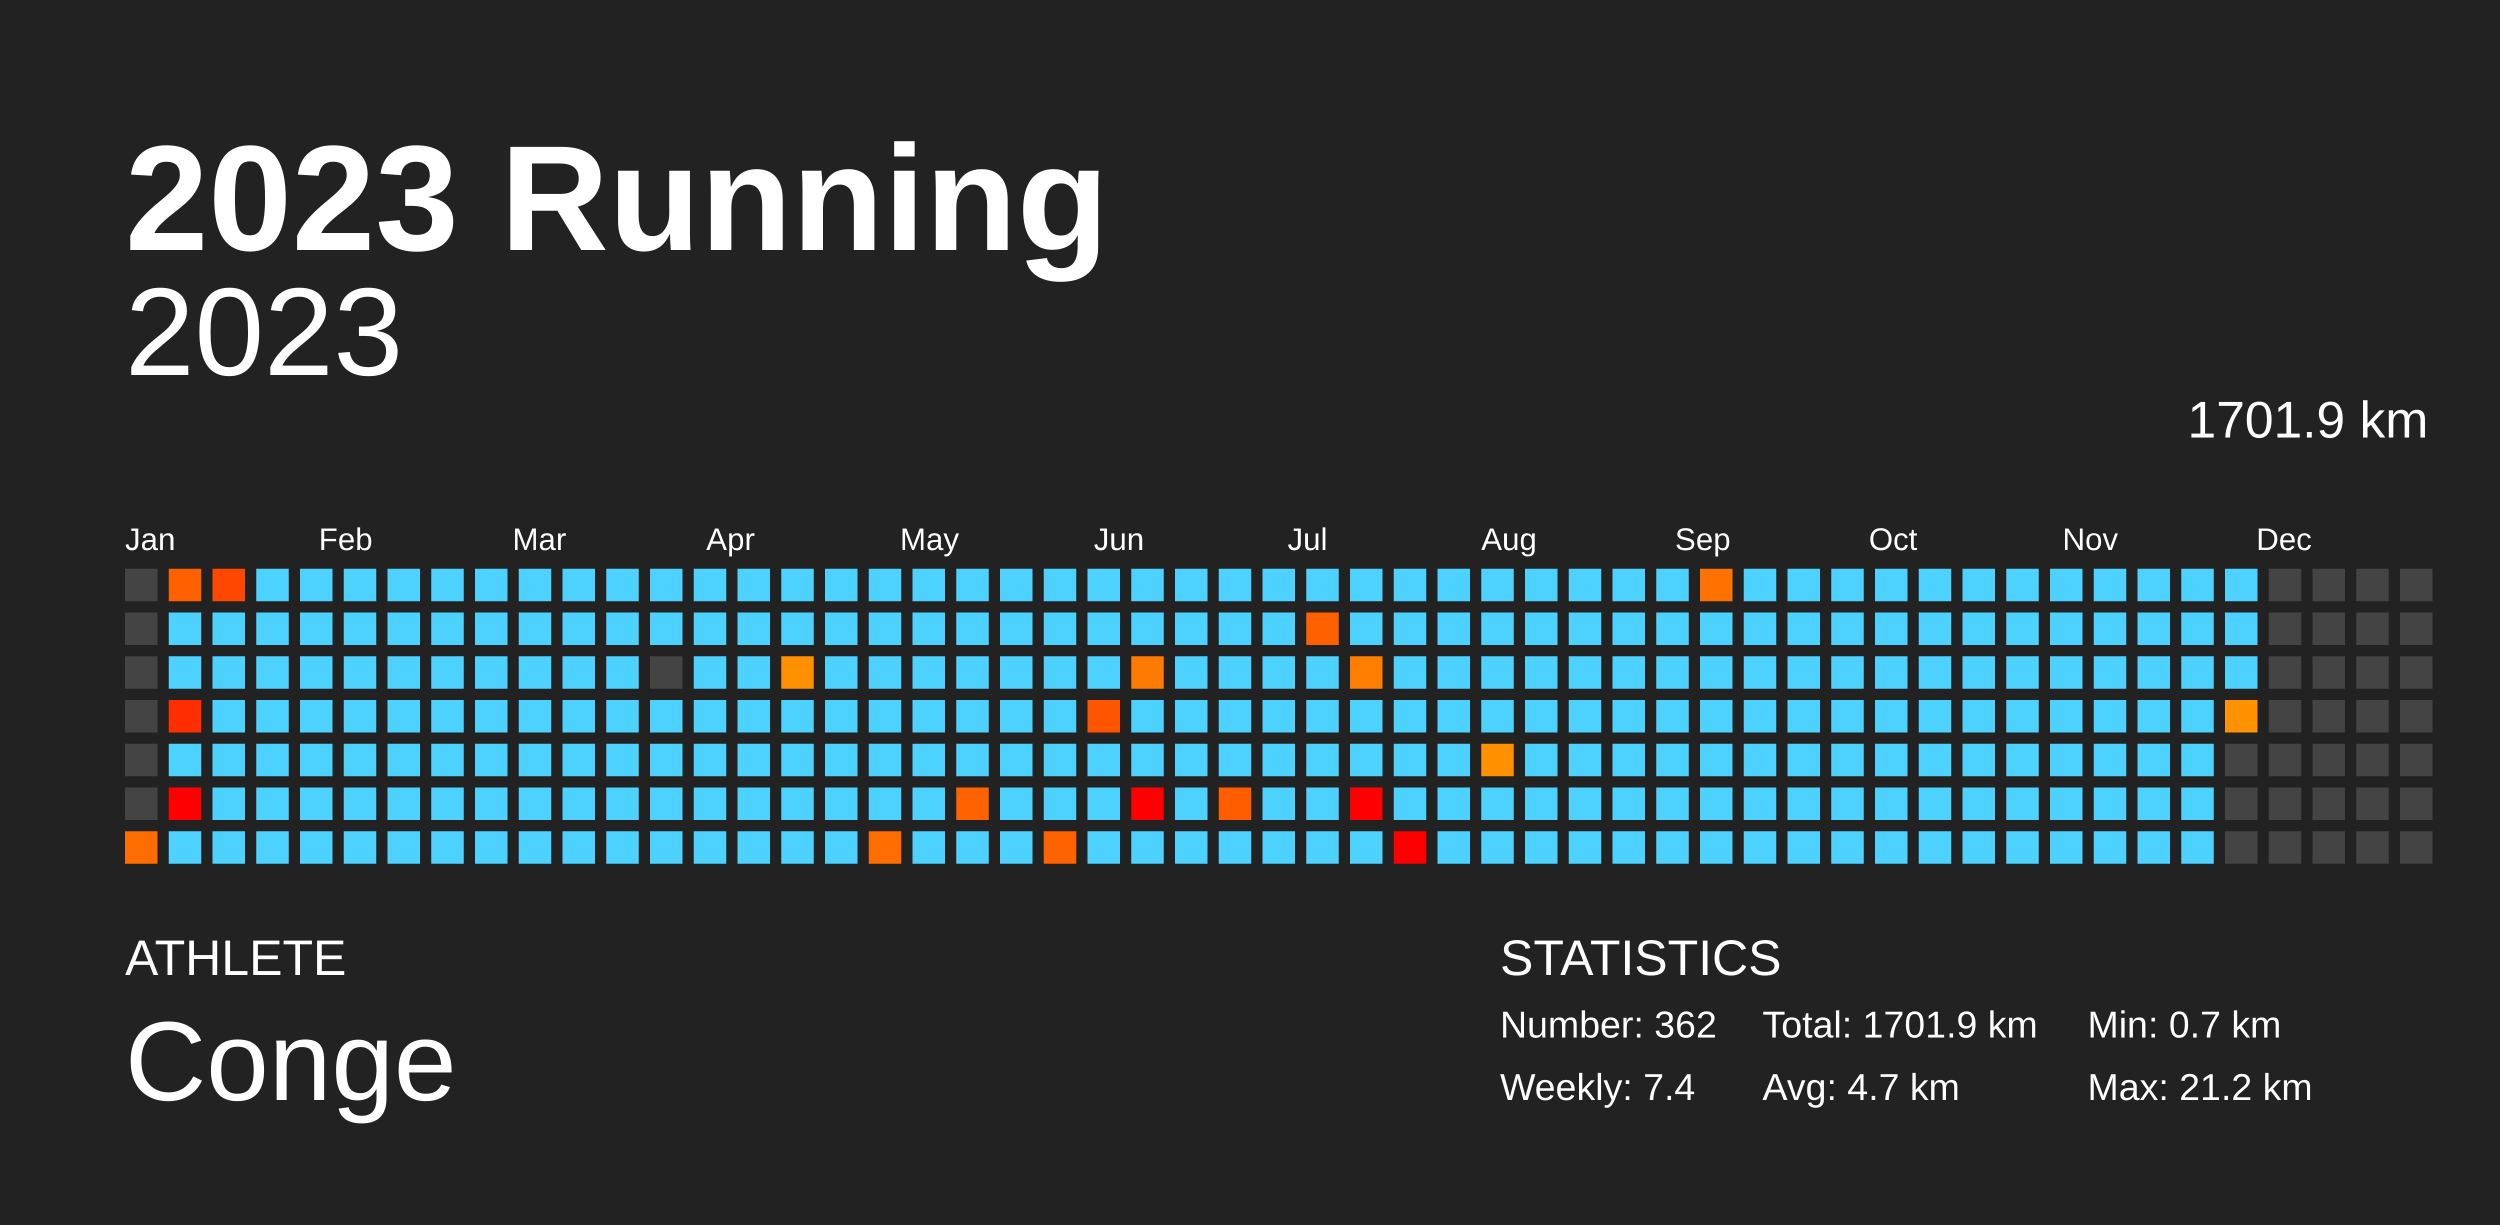
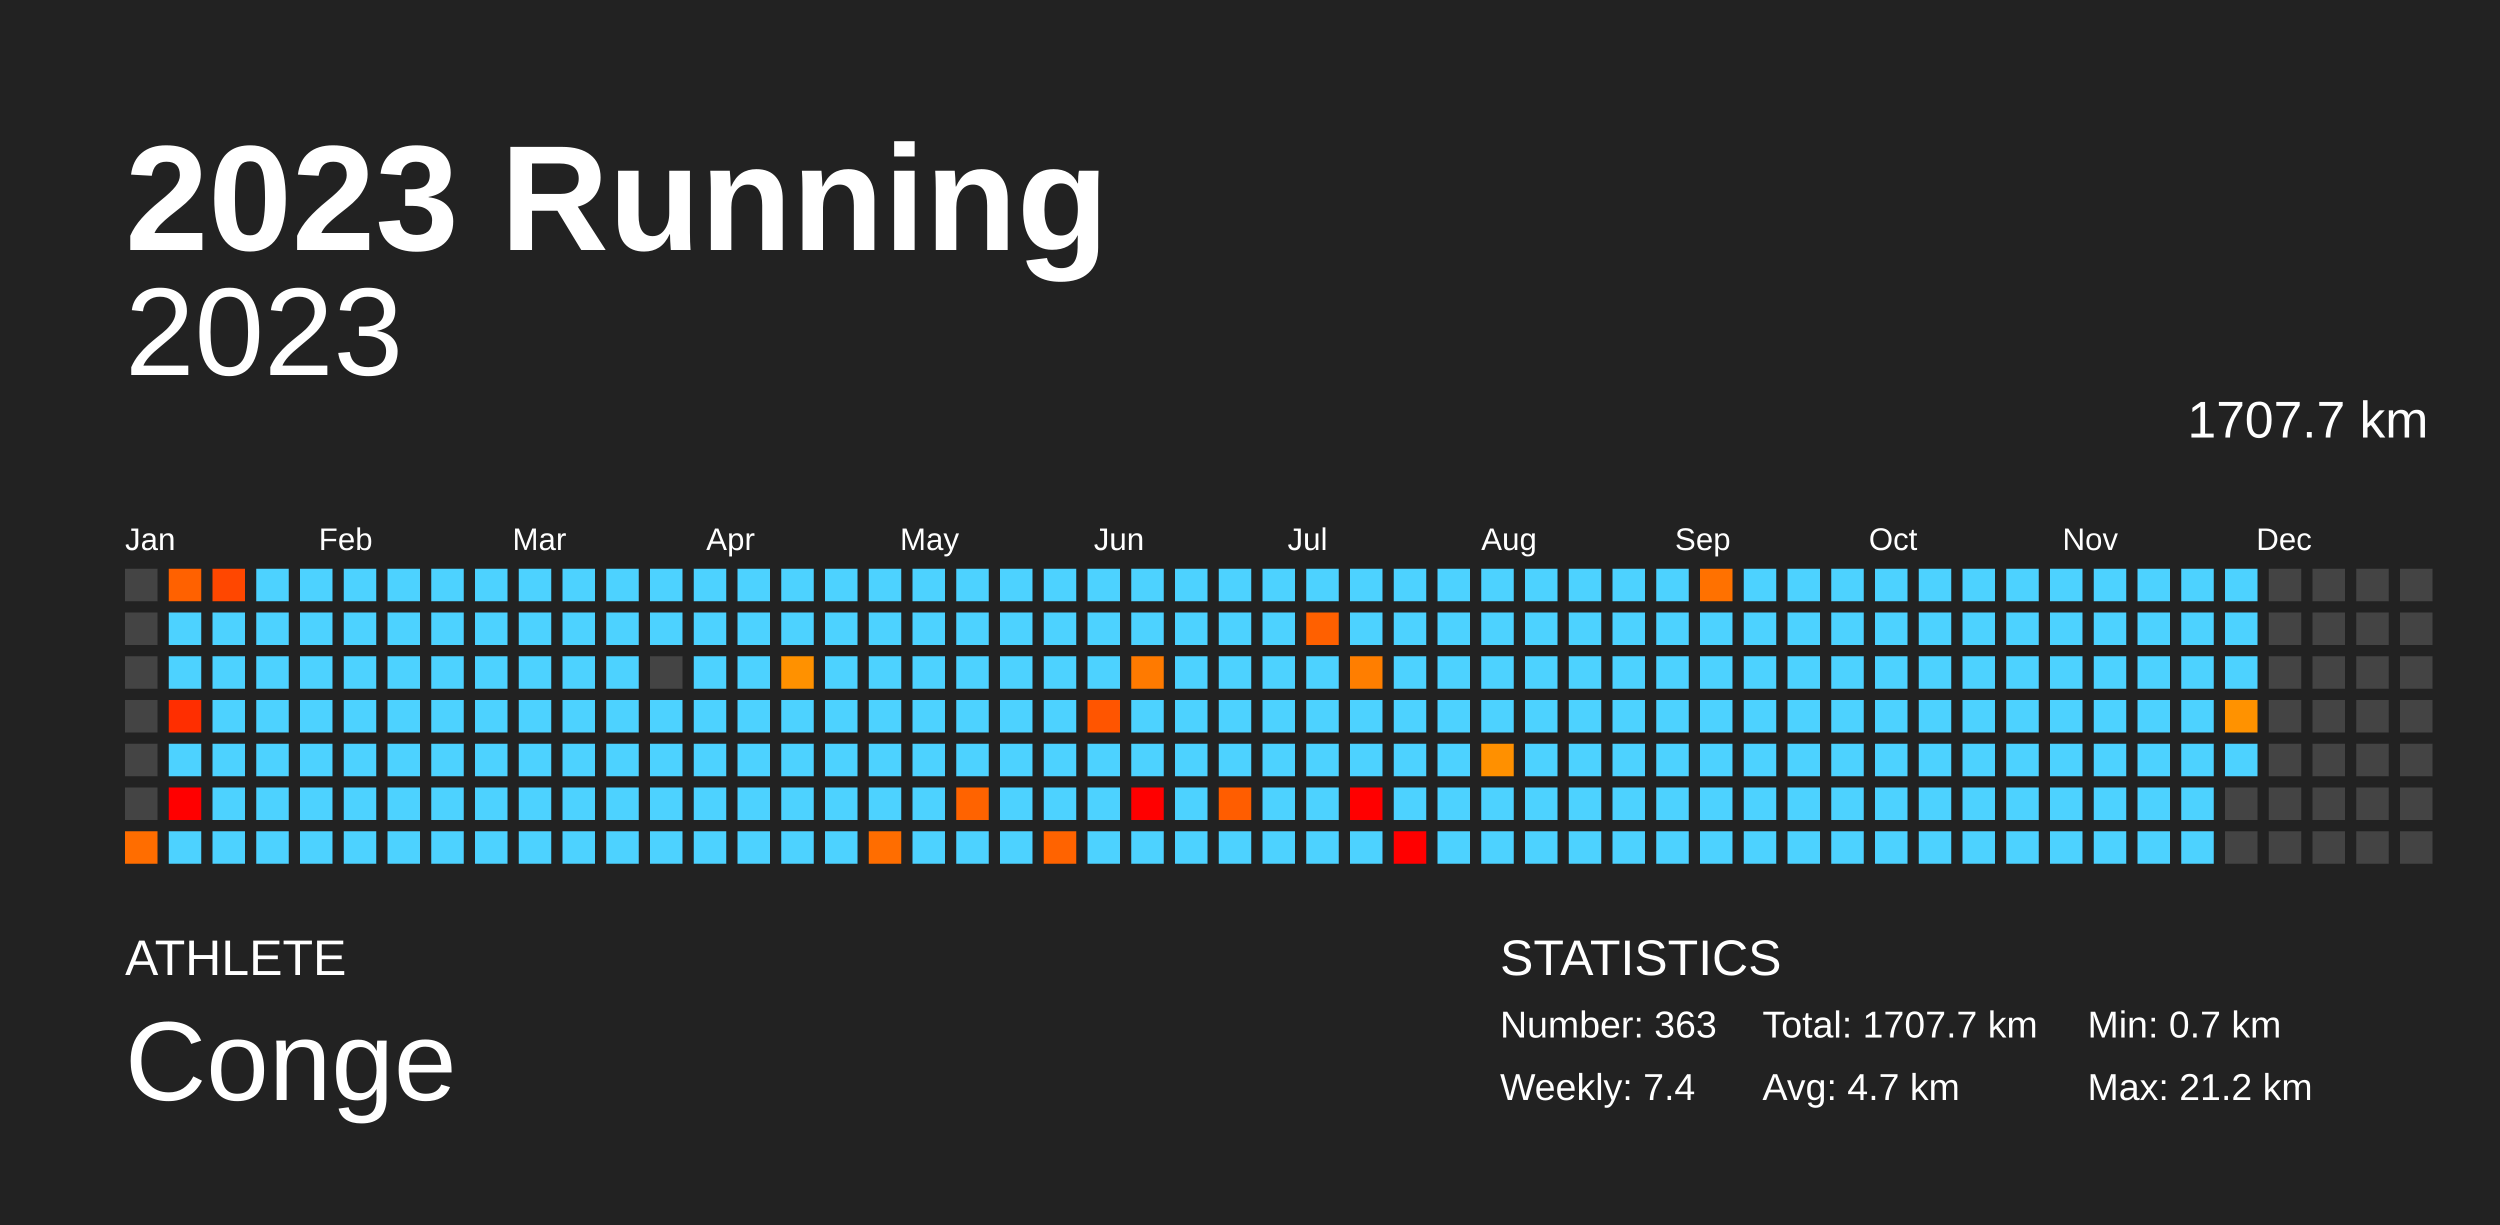
<svg xmlns="http://www.w3.org/2000/svg" baseProfile="full" height="98mm" version="1.1" viewBox="0,0,200,98" width="200mm">
  <defs />
  <rect fill="#222222" height="98" width="200" x="0" y="0" />
  <text fill="#FFFFFF" style="font-size:12px; font-family:Arial; font-weight:bold;" x="10" y="20">2023 Running</text>
  <text fill="#FFFFFF" style="font-size:4px; font-family:Arial" x="10" y="78">ATHLETE</text>
  <text fill="#FFFFFF" style="font-size:9px; font-family:Arial" x="10" y="88">Conge</text>
  <text fill="#FFFFFF" style="font-size:4px; font-family:Arial" x="120" y="78">STATISTICS</text>
-   <text fill="#FFFFFF" style="font-size:3px; font-family:Arial" x="120" y="83">Number: 362</text>
+   <text fill="#FFFFFF" style="font-size:3px; font-family:Arial" x="120" y="83">Number: 363</text>
  <text fill="#FFFFFF" style="font-size:3px; font-family:Arial" x="120" y="88">Weekly: 7.4</text>
-   <text fill="#FFFFFF" style="font-size:3px; font-family:Arial" x="141" y="83">Total: 1701.9 km</text>
+   <text fill="#FFFFFF" style="font-size:3px; font-family:Arial" x="141" y="83">Total: 1707.7 km</text>
  <text fill="#FFFFFF" style="font-size:3px; font-family:Arial" x="141" y="88">Avg: 4.7 km</text>
  <text fill="#FFFFFF" style="font-size:3px; font-family:Arial" x="167" y="83">Min: 0.7 km</text>
  <text fill="#FFFFFF" style="font-size:3px; font-family:Arial" x="167" y="88">Max: 21.2 km</text>
  <text alignment-baseline="hanging" fill="#FFFFFF" style="font-size:10.0px; font-family:Arial;" x="10" y="30">2023</text>
-   <text alignment-baseline="hanging" fill="#FFFFFF" style="font-size:4.125px; font-family:Arial;" x="175" y="35">1701.9 km</text>
+   <text alignment-baseline="hanging" fill="#FFFFFF" style="font-size:4.125px; font-family:Arial;" x="175" y="35">1707.7 km</text>
  <text fill="#FFFFFF" style="font-size:2.5px; font-family:Arial" x="10.0" y="44">Jan</text>
  <text fill="#FFFFFF" style="font-size:2.5px; font-family:Arial" x="25.5" y="44">Feb</text>
  <text fill="#FFFFFF" style="font-size:2.5px; font-family:Arial" x="41.0" y="44">Mar</text>
  <text fill="#FFFFFF" style="font-size:2.5px; font-family:Arial" x="56.5" y="44">Apr</text>
  <text fill="#FFFFFF" style="font-size:2.5px; font-family:Arial" x="72.0" y="44">May</text>
  <text fill="#FFFFFF" style="font-size:2.5px; font-family:Arial" x="87.5" y="44">Jun</text>
  <text fill="#FFFFFF" style="font-size:2.5px; font-family:Arial" x="103.0" y="44">Jul</text>
  <text fill="#FFFFFF" style="font-size:2.5px; font-family:Arial" x="118.5" y="44">Aug</text>
  <text fill="#FFFFFF" style="font-size:2.5px; font-family:Arial" x="134.0" y="44">Sep</text>
  <text fill="#FFFFFF" style="font-size:2.5px; font-family:Arial" x="149.5" y="44">Oct</text>
  <text fill="#FFFFFF" style="font-size:2.5px; font-family:Arial" x="165.0" y="44">Nov</text>
  <text fill="#FFFFFF" style="font-size:2.5px; font-family:Arial" x="180.5" y="44">Dec</text>
  <rect fill="#444444" height="2.6" width="2.6" x="10.0" y="45.5" />
  <rect fill="#444444" height="2.6" width="2.6" x="10.0" y="49.0" />
  <rect fill="#444444" height="2.6" width="2.6" x="10.0" y="52.5" />
  <rect fill="#444444" height="2.6" width="2.6" x="10.0" y="56.0" />
  <rect fill="#444444" height="2.6" width="2.6" x="10.0" y="59.5" />
  <rect fill="#444444" height="2.6" width="2.6" x="10.0" y="63.0" />
  <rect fill="#ff6d00" height="2.6" width="2.6" x="10.0" y="66.5" />
  <rect fill="#ff6100" height="2.6" width="2.6" x="13.5" y="45.5" />
  <rect fill="#4dd2ff" height="2.6" width="2.6" x="13.5" y="49.0" />
  <rect fill="#4dd2ff" height="2.6" width="2.6" x="13.5" y="52.5" />
  <rect fill="#ff2e00" height="2.6" width="2.6" x="13.5" y="56.0" />
  <rect fill="#4dd2ff" height="2.6" width="2.6" x="13.5" y="59.5" />
  <rect fill="red" height="2.6" width="2.6" x="13.5" y="63.0" />
  <rect fill="#4dd2ff" height="2.6" width="2.6" x="13.5" y="66.5" />
  <rect fill="#ff4700" height="2.6" width="2.6" x="17.0" y="45.5" />
  <rect fill="#4dd2ff" height="2.6" width="2.6" x="17.0" y="49.0" />
  <rect fill="#4dd2ff" height="2.6" width="2.6" x="17.0" y="52.5" />
  <rect fill="#4dd2ff" height="2.6" width="2.6" x="17.0" y="56.0" />
  <rect fill="#4dd2ff" height="2.6" width="2.6" x="17.0" y="59.5" />
  <rect fill="#4dd2ff" height="2.6" width="2.6" x="17.0" y="63.0" />
  <rect fill="#4dd2ff" height="2.6" width="2.6" x="17.0" y="66.5" />
  <rect fill="#4dd2ff" height="2.6" width="2.6" x="20.5" y="45.5" />
  <rect fill="#4dd2ff" height="2.6" width="2.6" x="20.5" y="49.0" />
  <rect fill="#4dd2ff" height="2.6" width="2.6" x="20.5" y="52.5" />
  <rect fill="#4dd2ff" height="2.6" width="2.6" x="20.5" y="56.0" />
  <rect fill="#4dd2ff" height="2.6" width="2.6" x="20.5" y="59.5" />
  <rect fill="#4dd2ff" height="2.6" width="2.6" x="20.5" y="63.0" />
  <rect fill="#4dd2ff" height="2.6" width="2.6" x="20.5" y="66.5" />
  <rect fill="#4dd2ff" height="2.6" width="2.6" x="24.0" y="45.5" />
  <rect fill="#4dd2ff" height="2.6" width="2.6" x="24.0" y="49.0" />
  <rect fill="#4dd2ff" height="2.6" width="2.6" x="24.0" y="52.5" />
  <rect fill="#4dd2ff" height="2.6" width="2.6" x="24.0" y="56.0" />
  <rect fill="#4dd2ff" height="2.6" width="2.6" x="24.0" y="59.5" />
  <rect fill="#4dd2ff" height="2.6" width="2.6" x="24.0" y="63.0" />
  <rect fill="#4dd2ff" height="2.6" width="2.6" x="24.0" y="66.5" />
  <rect fill="#4dd2ff" height="2.6" width="2.6" x="27.5" y="45.5" />
  <rect fill="#4dd2ff" height="2.6" width="2.6" x="27.5" y="49.0" />
  <rect fill="#4dd2ff" height="2.6" width="2.6" x="27.5" y="52.5" />
  <rect fill="#4dd2ff" height="2.6" width="2.6" x="27.5" y="56.0" />
  <rect fill="#4dd2ff" height="2.6" width="2.6" x="27.5" y="59.5" />
  <rect fill="#4dd2ff" height="2.6" width="2.6" x="27.5" y="63.0" />
  <rect fill="#4dd2ff" height="2.6" width="2.6" x="27.5" y="66.5" />
  <rect fill="#4dd2ff" height="2.6" width="2.6" x="31.0" y="45.5" />
  <rect fill="#4dd2ff" height="2.6" width="2.6" x="31.0" y="49.0" />
  <rect fill="#4dd2ff" height="2.6" width="2.6" x="31.0" y="52.5" />
  <rect fill="#4dd2ff" height="2.6" width="2.6" x="31.0" y="56.0" />
  <rect fill="#4dd2ff" height="2.6" width="2.6" x="31.0" y="59.5" />
  <rect fill="#4dd2ff" height="2.6" width="2.6" x="31.0" y="63.0" />
  <rect fill="#4dd2ff" height="2.6" width="2.6" x="31.0" y="66.5" />
  <rect fill="#4dd2ff" height="2.6" width="2.6" x="34.5" y="45.5" />
  <rect fill="#4dd2ff" height="2.6" width="2.6" x="34.5" y="49.0" />
  <rect fill="#4dd2ff" height="2.6" width="2.6" x="34.5" y="52.5" />
  <rect fill="#4dd2ff" height="2.6" width="2.6" x="34.5" y="56.0" />
  <rect fill="#4dd2ff" height="2.6" width="2.6" x="34.5" y="59.5" />
  <rect fill="#4dd2ff" height="2.6" width="2.6" x="34.5" y="63.0" />
  <rect fill="#4dd2ff" height="2.6" width="2.6" x="34.5" y="66.5" />
  <rect fill="#4dd2ff" height="2.6" width="2.6" x="38.0" y="45.5" />
  <rect fill="#4dd2ff" height="2.6" width="2.6" x="38.0" y="49.0" />
  <rect fill="#4dd2ff" height="2.6" width="2.6" x="38.0" y="52.5" />
  <rect fill="#4dd2ff" height="2.6" width="2.6" x="38.0" y="56.0" />
  <rect fill="#4dd2ff" height="2.6" width="2.6" x="38.0" y="59.5" />
  <rect fill="#4dd2ff" height="2.6" width="2.6" x="38.0" y="63.0" />
  <rect fill="#4dd2ff" height="2.6" width="2.6" x="38.0" y="66.5" />
  <rect fill="#4dd2ff" height="2.6" width="2.6" x="41.5" y="45.5" />
  <rect fill="#4dd2ff" height="2.6" width="2.6" x="41.5" y="49.0" />
  <rect fill="#4dd2ff" height="2.6" width="2.6" x="41.5" y="52.5" />
  <rect fill="#4dd2ff" height="2.6" width="2.6" x="41.5" y="56.0" />
  <rect fill="#4dd2ff" height="2.6" width="2.6" x="41.5" y="59.5" />
  <rect fill="#4dd2ff" height="2.6" width="2.6" x="41.5" y="63.0" />
  <rect fill="#4dd2ff" height="2.6" width="2.6" x="41.5" y="66.5" />
  <rect fill="#4dd2ff" height="2.6" width="2.6" x="45.0" y="45.5" />
  <rect fill="#4dd2ff" height="2.6" width="2.6" x="45.0" y="49.0" />
  <rect fill="#4dd2ff" height="2.6" width="2.6" x="45.0" y="52.5" />
  <rect fill="#4dd2ff" height="2.6" width="2.6" x="45.0" y="56.0" />
  <rect fill="#4dd2ff" height="2.6" width="2.6" x="45.0" y="59.5" />
  <rect fill="#4dd2ff" height="2.6" width="2.6" x="45.0" y="63.0" />
  <rect fill="#4dd2ff" height="2.6" width="2.6" x="45.0" y="66.5" />
  <rect fill="#4dd2ff" height="2.6" width="2.6" x="48.5" y="45.5" />
  <rect fill="#4dd2ff" height="2.6" width="2.6" x="48.5" y="49.0" />
  <rect fill="#4dd2ff" height="2.6" width="2.6" x="48.5" y="52.5" />
  <rect fill="#4dd2ff" height="2.6" width="2.6" x="48.5" y="56.0" />
  <rect fill="#4dd2ff" height="2.6" width="2.6" x="48.5" y="59.5" />
  <rect fill="#4dd2ff" height="2.6" width="2.6" x="48.5" y="63.0" />
  <rect fill="#4dd2ff" height="2.6" width="2.6" x="48.5" y="66.5" />
  <rect fill="#4dd2ff" height="2.6" width="2.6" x="52.0" y="45.5" />
  <rect fill="#4dd2ff" height="2.6" width="2.6" x="52.0" y="49.0" />
  <rect fill="#444444" height="2.6" width="2.6" x="52.0" y="52.5" />
  <rect fill="#4dd2ff" height="2.6" width="2.6" x="52.0" y="56.0" />
  <rect fill="#4dd2ff" height="2.6" width="2.6" x="52.0" y="59.5" />
  <rect fill="#4dd2ff" height="2.6" width="2.6" x="52.0" y="63.0" />
  <rect fill="#4dd2ff" height="2.6" width="2.6" x="52.0" y="66.5" />
  <rect fill="#4dd2ff" height="2.6" width="2.6" x="55.5" y="45.5" />
  <rect fill="#4dd2ff" height="2.6" width="2.6" x="55.5" y="49.0" />
  <rect fill="#4dd2ff" height="2.6" width="2.6" x="55.5" y="52.5" />
  <rect fill="#4dd2ff" height="2.6" width="2.6" x="55.5" y="56.0" />
  <rect fill="#4dd2ff" height="2.6" width="2.6" x="55.5" y="59.5" />
  <rect fill="#4dd2ff" height="2.6" width="2.6" x="55.5" y="63.0" />
  <rect fill="#4dd2ff" height="2.6" width="2.6" x="55.5" y="66.5" />
  <rect fill="#4dd2ff" height="2.6" width="2.6" x="59.0" y="45.5" />
  <rect fill="#4dd2ff" height="2.6" width="2.6" x="59.0" y="49.0" />
  <rect fill="#4dd2ff" height="2.6" width="2.6" x="59.0" y="52.5" />
  <rect fill="#4dd2ff" height="2.6" width="2.6" x="59.0" y="56.0" />
  <rect fill="#4dd2ff" height="2.6" width="2.6" x="59.0" y="59.5" />
  <rect fill="#4dd2ff" height="2.6" width="2.6" x="59.0" y="63.0" />
  <rect fill="#4dd2ff" height="2.6" width="2.6" x="59.0" y="66.5" />
  <rect fill="#4dd2ff" height="2.6" width="2.6" x="62.5" y="45.5" />
  <rect fill="#4dd2ff" height="2.6" width="2.6" x="62.5" y="49.0" />
  <rect fill="#ff9100" height="2.6" width="2.6" x="62.5" y="52.5" />
  <rect fill="#4dd2ff" height="2.6" width="2.6" x="62.5" y="56.0" />
  <rect fill="#4dd2ff" height="2.6" width="2.6" x="62.5" y="59.5" />
  <rect fill="#4dd2ff" height="2.6" width="2.6" x="62.5" y="63.0" />
  <rect fill="#4dd2ff" height="2.6" width="2.6" x="62.5" y="66.5" />
  <rect fill="#4dd2ff" height="2.6" width="2.6" x="66.0" y="45.5" />
  <rect fill="#4dd2ff" height="2.6" width="2.6" x="66.0" y="49.0" />
  <rect fill="#4dd2ff" height="2.6" width="2.6" x="66.0" y="52.5" />
  <rect fill="#4dd2ff" height="2.6" width="2.6" x="66.0" y="56.0" />
  <rect fill="#4dd2ff" height="2.6" width="2.6" x="66.0" y="59.5" />
  <rect fill="#4dd2ff" height="2.6" width="2.6" x="66.0" y="63.0" />
  <rect fill="#4dd2ff" height="2.6" width="2.6" x="66.0" y="66.5" />
  <rect fill="#4dd2ff" height="2.6" width="2.6" x="69.5" y="45.5" />
  <rect fill="#4dd2ff" height="2.6" width="2.6" x="69.5" y="49.0" />
  <rect fill="#4dd2ff" height="2.6" width="2.6" x="69.5" y="52.5" />
  <rect fill="#4dd2ff" height="2.6" width="2.6" x="69.5" y="56.0" />
  <rect fill="#4dd2ff" height="2.6" width="2.6" x="69.5" y="59.5" />
  <rect fill="#4dd2ff" height="2.6" width="2.6" x="69.5" y="63.0" />
  <rect fill="#ff6d00" height="2.6" width="2.6" x="69.5" y="66.5" />
  <rect fill="#4dd2ff" height="2.6" width="2.6" x="73.0" y="45.5" />
  <rect fill="#4dd2ff" height="2.6" width="2.6" x="73.0" y="49.0" />
  <rect fill="#4dd2ff" height="2.6" width="2.6" x="73.0" y="52.5" />
  <rect fill="#4dd2ff" height="2.6" width="2.6" x="73.0" y="56.0" />
  <rect fill="#4dd2ff" height="2.6" width="2.6" x="73.0" y="59.5" />
  <rect fill="#4dd2ff" height="2.6" width="2.6" x="73.0" y="63.0" />
  <rect fill="#4dd2ff" height="2.6" width="2.6" x="73.0" y="66.5" />
  <rect fill="#4dd2ff" height="2.6" width="2.6" x="76.5" y="45.5" />
  <rect fill="#4dd2ff" height="2.6" width="2.6" x="76.5" y="49.0" />
  <rect fill="#4dd2ff" height="2.6" width="2.6" x="76.5" y="52.5" />
  <rect fill="#4dd2ff" height="2.6" width="2.6" x="76.5" y="56.0" />
  <rect fill="#4dd2ff" height="2.6" width="2.6" x="76.5" y="59.5" />
  <rect fill="#ff6300" height="2.6" width="2.6" x="76.5" y="63.0" />
  <rect fill="#4dd2ff" height="2.6" width="2.6" x="76.5" y="66.5" />
  <rect fill="#4dd2ff" height="2.6" width="2.6" x="80.0" y="45.5" />
  <rect fill="#4dd2ff" height="2.6" width="2.6" x="80.0" y="49.0" />
  <rect fill="#4dd2ff" height="2.6" width="2.6" x="80.0" y="52.5" />
  <rect fill="#4dd2ff" height="2.6" width="2.6" x="80.0" y="56.0" />
  <rect fill="#4dd2ff" height="2.6" width="2.6" x="80.0" y="59.5" />
  <rect fill="#4dd2ff" height="2.6" width="2.6" x="80.0" y="63.0" />
  <rect fill="#4dd2ff" height="2.6" width="2.6" x="80.0" y="66.5" />
  <rect fill="#4dd2ff" height="2.6" width="2.6" x="83.5" y="45.5" />
  <rect fill="#4dd2ff" height="2.6" width="2.6" x="83.5" y="49.0" />
  <rect fill="#4dd2ff" height="2.6" width="2.6" x="83.5" y="52.5" />
  <rect fill="#4dd2ff" height="2.6" width="2.6" x="83.5" y="56.0" />
  <rect fill="#4dd2ff" height="2.6" width="2.6" x="83.5" y="59.5" />
  <rect fill="#4dd2ff" height="2.6" width="2.6" x="83.5" y="63.0" />
  <rect fill="#ff6300" height="2.6" width="2.6" x="83.5" y="66.5" />
  <rect fill="#4dd2ff" height="2.6" width="2.6" x="87.0" y="45.5" />
  <rect fill="#4dd2ff" height="2.6" width="2.6" x="87.0" y="49.0" />
  <rect fill="#4dd2ff" height="2.6" width="2.6" x="87.0" y="52.5" />
  <rect fill="#ff5500" height="2.6" width="2.6" x="87.0" y="56.0" />
  <rect fill="#4dd2ff" height="2.6" width="2.6" x="87.0" y="59.5" />
  <rect fill="#4dd2ff" height="2.6" width="2.6" x="87.0" y="63.0" />
  <rect fill="#4dd2ff" height="2.6" width="2.6" x="87.0" y="66.5" />
  <rect fill="#4dd2ff" height="2.6" width="2.6" x="90.5" y="45.5" />
  <rect fill="#4dd2ff" height="2.6" width="2.6" x="90.5" y="49.0" />
  <rect fill="#ff7a00" height="2.6" width="2.6" x="90.5" y="52.5" />
  <rect fill="#4dd2ff" height="2.6" width="2.6" x="90.5" y="56.0" />
  <rect fill="#4dd2ff" height="2.6" width="2.6" x="90.5" y="59.5" />
  <rect fill="red" height="2.6" width="2.6" x="90.5" y="63.0" />
  <rect fill="#4dd2ff" height="2.6" width="2.6" x="90.5" y="66.5" />
  <rect fill="#4dd2ff" height="2.6" width="2.6" x="94.0" y="45.5" />
  <rect fill="#4dd2ff" height="2.6" width="2.6" x="94.0" y="49.0" />
  <rect fill="#4dd2ff" height="2.6" width="2.6" x="94.0" y="52.5" />
  <rect fill="#4dd2ff" height="2.6" width="2.6" x="94.0" y="56.0" />
  <rect fill="#4dd2ff" height="2.6" width="2.6" x="94.0" y="59.5" />
  <rect fill="#4dd2ff" height="2.6" width="2.6" x="94.0" y="63.0" />
  <rect fill="#4dd2ff" height="2.6" width="2.6" x="94.0" y="66.5" />
  <rect fill="#4dd2ff" height="2.6" width="2.6" x="97.5" y="45.5" />
  <rect fill="#4dd2ff" height="2.6" width="2.6" x="97.5" y="49.0" />
  <rect fill="#4dd2ff" height="2.6" width="2.6" x="97.5" y="52.5" />
  <rect fill="#4dd2ff" height="2.6" width="2.6" x="97.5" y="56.0" />
  <rect fill="#4dd2ff" height="2.6" width="2.6" x="97.5" y="59.5" />
  <rect fill="#ff5d00" height="2.6" width="2.6" x="97.5" y="63.0" />
  <rect fill="#4dd2ff" height="2.6" width="2.6" x="97.5" y="66.5" />
  <rect fill="#4dd2ff" height="2.6" width="2.6" x="101.0" y="45.5" />
  <rect fill="#4dd2ff" height="2.6" width="2.6" x="101.0" y="49.0" />
  <rect fill="#4dd2ff" height="2.6" width="2.6" x="101.0" y="52.5" />
  <rect fill="#4dd2ff" height="2.6" width="2.6" x="101.0" y="56.0" />
  <rect fill="#4dd2ff" height="2.6" width="2.6" x="101.0" y="59.5" />
  <rect fill="#4dd2ff" height="2.6" width="2.6" x="101.0" y="63.0" />
  <rect fill="#4dd2ff" height="2.6" width="2.6" x="101.0" y="66.5" />
  <rect fill="#4dd2ff" height="2.6" width="2.6" x="104.5" y="45.5" />
  <rect fill="#ff6000" height="2.6" width="2.6" x="104.5" y="49.0" />
  <rect fill="#4dd2ff" height="2.6" width="2.6" x="104.5" y="52.5" />
  <rect fill="#4dd2ff" height="2.6" width="2.6" x="104.5" y="56.0" />
  <rect fill="#4dd2ff" height="2.6" width="2.6" x="104.5" y="59.5" />
  <rect fill="#4dd2ff" height="2.6" width="2.6" x="104.5" y="63.0" />
  <rect fill="#4dd2ff" height="2.6" width="2.6" x="104.5" y="66.5" />
  <rect fill="#4dd2ff" height="2.6" width="2.6" x="108.0" y="45.5" />
  <rect fill="#4dd2ff" height="2.6" width="2.6" x="108.0" y="49.0" />
  <rect fill="#ff7e00" height="2.6" width="2.6" x="108.0" y="52.5" />
  <rect fill="#4dd2ff" height="2.6" width="2.6" x="108.0" y="56.0" />
  <rect fill="#4dd2ff" height="2.6" width="2.6" x="108.0" y="59.5" />
  <rect fill="red" height="2.6" width="2.6" x="108.0" y="63.0" />
  <rect fill="#4dd2ff" height="2.6" width="2.6" x="108.0" y="66.5" />
  <rect fill="#4dd2ff" height="2.6" width="2.6" x="111.5" y="45.5" />
  <rect fill="#4dd2ff" height="2.6" width="2.6" x="111.5" y="49.0" />
  <rect fill="#4dd2ff" height="2.6" width="2.6" x="111.5" y="52.5" />
  <rect fill="#4dd2ff" height="2.6" width="2.6" x="111.5" y="56.0" />
  <rect fill="#4dd2ff" height="2.6" width="2.6" x="111.5" y="59.5" />
  <rect fill="#4dd2ff" height="2.6" width="2.6" x="111.5" y="63.0" />
  <rect fill="red" height="2.6" width="2.6" x="111.5" y="66.5" />
  <rect fill="#4dd2ff" height="2.6" width="2.6" x="115.0" y="45.5" />
  <rect fill="#4dd2ff" height="2.6" width="2.6" x="115.0" y="49.0" />
  <rect fill="#4dd2ff" height="2.6" width="2.6" x="115.0" y="52.5" />
  <rect fill="#4dd2ff" height="2.6" width="2.6" x="115.0" y="56.0" />
  <rect fill="#4dd2ff" height="2.6" width="2.6" x="115.0" y="59.5" />
  <rect fill="#4dd2ff" height="2.6" width="2.6" x="115.0" y="63.0" />
  <rect fill="#4dd2ff" height="2.6" width="2.6" x="115.0" y="66.5" />
  <rect fill="#4dd2ff" height="2.6" width="2.6" x="118.5" y="45.5" />
  <rect fill="#4dd2ff" height="2.6" width="2.6" x="118.5" y="49.0" />
  <rect fill="#4dd2ff" height="2.6" width="2.6" x="118.5" y="52.5" />
  <rect fill="#4dd2ff" height="2.6" width="2.6" x="118.5" y="56.0" />
  <rect fill="#ff9000" height="2.6" width="2.6" x="118.5" y="59.5" />
  <rect fill="#4dd2ff" height="2.6" width="2.6" x="118.5" y="63.0" />
  <rect fill="#4dd2ff" height="2.6" width="2.6" x="118.5" y="66.5" />
  <rect fill="#4dd2ff" height="2.6" width="2.6" x="122.0" y="45.5" />
  <rect fill="#4dd2ff" height="2.6" width="2.6" x="122.0" y="49.0" />
  <rect fill="#4dd2ff" height="2.6" width="2.6" x="122.0" y="52.5" />
  <rect fill="#4dd2ff" height="2.6" width="2.6" x="122.0" y="56.0" />
  <rect fill="#4dd2ff" height="2.6" width="2.6" x="122.0" y="59.5" />
  <rect fill="#4dd2ff" height="2.6" width="2.6" x="122.0" y="63.0" />
  <rect fill="#4dd2ff" height="2.6" width="2.6" x="122.0" y="66.5" />
  <rect fill="#4dd2ff" height="2.6" width="2.6" x="125.5" y="45.5" />
  <rect fill="#4dd2ff" height="2.6" width="2.6" x="125.5" y="49.0" />
  <rect fill="#4dd2ff" height="2.6" width="2.6" x="125.5" y="52.5" />
  <rect fill="#4dd2ff" height="2.6" width="2.6" x="125.5" y="56.0" />
  <rect fill="#4dd2ff" height="2.6" width="2.6" x="125.5" y="59.5" />
  <rect fill="#4dd2ff" height="2.6" width="2.6" x="125.5" y="63.0" />
  <rect fill="#4dd2ff" height="2.6" width="2.6" x="125.5" y="66.5" />
  <rect fill="#4dd2ff" height="2.6" width="2.6" x="129.0" y="45.5" />
  <rect fill="#4dd2ff" height="2.6" width="2.6" x="129.0" y="49.0" />
  <rect fill="#4dd2ff" height="2.6" width="2.6" x="129.0" y="52.5" />
  <rect fill="#4dd2ff" height="2.6" width="2.6" x="129.0" y="56.0" />
  <rect fill="#4dd2ff" height="2.6" width="2.6" x="129.0" y="59.5" />
  <rect fill="#4dd2ff" height="2.6" width="2.6" x="129.0" y="63.0" />
  <rect fill="#4dd2ff" height="2.6" width="2.6" x="129.0" y="66.5" />
  <rect fill="#4dd2ff" height="2.6" width="2.6" x="132.5" y="45.5" />
  <rect fill="#4dd2ff" height="2.6" width="2.6" x="132.5" y="49.0" />
  <rect fill="#4dd2ff" height="2.6" width="2.6" x="132.5" y="52.5" />
  <rect fill="#4dd2ff" height="2.6" width="2.6" x="132.5" y="56.0" />
  <rect fill="#4dd2ff" height="2.6" width="2.6" x="132.5" y="59.5" />
  <rect fill="#4dd2ff" height="2.6" width="2.6" x="132.5" y="63.0" />
  <rect fill="#4dd2ff" height="2.6" width="2.6" x="132.5" y="66.5" />
  <rect fill="#ff7100" height="2.6" width="2.6" x="136.0" y="45.5" />
  <rect fill="#4dd2ff" height="2.6" width="2.6" x="136.0" y="49.0" />
  <rect fill="#4dd2ff" height="2.6" width="2.6" x="136.0" y="52.5" />
  <rect fill="#4dd2ff" height="2.6" width="2.6" x="136.0" y="56.0" />
  <rect fill="#4dd2ff" height="2.6" width="2.6" x="136.0" y="59.5" />
  <rect fill="#4dd2ff" height="2.6" width="2.6" x="136.0" y="63.0" />
  <rect fill="#4dd2ff" height="2.6" width="2.6" x="136.0" y="66.5" />
  <rect fill="#4dd2ff" height="2.6" width="2.6" x="139.5" y="45.5" />
  <rect fill="#4dd2ff" height="2.6" width="2.6" x="139.5" y="49.0" />
  <rect fill="#4dd2ff" height="2.6" width="2.6" x="139.5" y="52.5" />
  <rect fill="#4dd2ff" height="2.6" width="2.6" x="139.5" y="56.0" />
  <rect fill="#4dd2ff" height="2.6" width="2.6" x="139.5" y="59.5" />
  <rect fill="#4dd2ff" height="2.6" width="2.6" x="139.5" y="63.0" />
  <rect fill="#4dd2ff" height="2.6" width="2.6" x="139.5" y="66.5" />
  <rect fill="#4dd2ff" height="2.6" width="2.6" x="143.0" y="45.5" />
  <rect fill="#4dd2ff" height="2.6" width="2.6" x="143.0" y="49.0" />
  <rect fill="#4dd2ff" height="2.6" width="2.6" x="143.0" y="52.5" />
  <rect fill="#4dd2ff" height="2.6" width="2.6" x="143.0" y="56.0" />
  <rect fill="#4dd2ff" height="2.6" width="2.6" x="143.0" y="59.5" />
  <rect fill="#4dd2ff" height="2.6" width="2.6" x="143.0" y="63.0" />
  <rect fill="#4dd2ff" height="2.6" width="2.6" x="143.0" y="66.5" />
  <rect fill="#4dd2ff" height="2.6" width="2.6" x="146.5" y="45.5" />
  <rect fill="#4dd2ff" height="2.6" width="2.6" x="146.5" y="49.0" />
  <rect fill="#4dd2ff" height="2.6" width="2.6" x="146.5" y="52.5" />
  <rect fill="#4dd2ff" height="2.6" width="2.6" x="146.5" y="56.0" />
  <rect fill="#4dd2ff" height="2.6" width="2.6" x="146.5" y="59.5" />
  <rect fill="#4dd2ff" height="2.6" width="2.6" x="146.5" y="63.0" />
  <rect fill="#4dd2ff" height="2.6" width="2.6" x="146.5" y="66.5" />
  <rect fill="#4dd2ff" height="2.6" width="2.6" x="150.0" y="45.5" />
  <rect fill="#4dd2ff" height="2.6" width="2.6" x="150.0" y="49.0" />
  <rect fill="#4dd2ff" height="2.6" width="2.6" x="150.0" y="52.5" />
  <rect fill="#4dd2ff" height="2.6" width="2.6" x="150.0" y="56.0" />
  <rect fill="#4dd2ff" height="2.6" width="2.6" x="150.0" y="59.5" />
  <rect fill="#4dd2ff" height="2.6" width="2.6" x="150.0" y="63.0" />
  <rect fill="#4dd2ff" height="2.6" width="2.6" x="150.0" y="66.5" />
  <rect fill="#4dd2ff" height="2.6" width="2.6" x="153.5" y="45.5" />
  <rect fill="#4dd2ff" height="2.6" width="2.6" x="153.5" y="49.0" />
  <rect fill="#4dd2ff" height="2.6" width="2.6" x="153.5" y="52.5" />
  <rect fill="#4dd2ff" height="2.6" width="2.6" x="153.5" y="56.0" />
  <rect fill="#4dd2ff" height="2.6" width="2.6" x="153.5" y="59.5" />
  <rect fill="#4dd2ff" height="2.6" width="2.6" x="153.5" y="63.0" />
  <rect fill="#4dd2ff" height="2.6" width="2.6" x="153.5" y="66.5" />
  <rect fill="#4dd2ff" height="2.6" width="2.6" x="157.0" y="45.5" />
  <rect fill="#4dd2ff" height="2.6" width="2.6" x="157.0" y="49.0" />
  <rect fill="#4dd2ff" height="2.6" width="2.6" x="157.0" y="52.5" />
  <rect fill="#4dd2ff" height="2.6" width="2.6" x="157.0" y="56.0" />
  <rect fill="#4dd2ff" height="2.6" width="2.6" x="157.0" y="59.5" />
  <rect fill="#4dd2ff" height="2.6" width="2.6" x="157.0" y="63.0" />
  <rect fill="#4dd2ff" height="2.6" width="2.6" x="157.0" y="66.5" />
  <rect fill="#4dd2ff" height="2.6" width="2.6" x="160.5" y="45.5" />
  <rect fill="#4dd2ff" height="2.6" width="2.6" x="160.5" y="49.0" />
  <rect fill="#4dd2ff" height="2.6" width="2.6" x="160.5" y="52.5" />
  <rect fill="#4dd2ff" height="2.6" width="2.6" x="160.5" y="56.0" />
  <rect fill="#4dd2ff" height="2.6" width="2.6" x="160.5" y="59.5" />
  <rect fill="#4dd2ff" height="2.6" width="2.6" x="160.5" y="63.0" />
  <rect fill="#4dd2ff" height="2.6" width="2.6" x="160.5" y="66.5" />
  <rect fill="#4dd2ff" height="2.6" width="2.6" x="164.0" y="45.5" />
  <rect fill="#4dd2ff" height="2.6" width="2.6" x="164.0" y="49.0" />
  <rect fill="#4dd2ff" height="2.6" width="2.6" x="164.0" y="52.5" />
  <rect fill="#4dd2ff" height="2.6" width="2.6" x="164.0" y="56.0" />
  <rect fill="#4dd2ff" height="2.6" width="2.6" x="164.0" y="59.5" />
  <rect fill="#4dd2ff" height="2.6" width="2.6" x="164.0" y="63.0" />
  <rect fill="#4dd2ff" height="2.6" width="2.6" x="164.0" y="66.5" />
  <rect fill="#4dd2ff" height="2.6" width="2.6" x="167.5" y="45.5" />
  <rect fill="#4dd2ff" height="2.6" width="2.6" x="167.5" y="49.0" />
  <rect fill="#4dd2ff" height="2.6" width="2.6" x="167.5" y="52.5" />
  <rect fill="#4dd2ff" height="2.6" width="2.6" x="167.5" y="56.0" />
  <rect fill="#4dd2ff" height="2.6" width="2.6" x="167.5" y="59.5" />
  <rect fill="#4dd2ff" height="2.6" width="2.6" x="167.5" y="63.0" />
  <rect fill="#4dd2ff" height="2.6" width="2.6" x="167.5" y="66.5" />
  <rect fill="#4dd2ff" height="2.6" width="2.6" x="171.0" y="45.5" />
  <rect fill="#4dd2ff" height="2.6" width="2.6" x="171.0" y="49.0" />
  <rect fill="#4dd2ff" height="2.6" width="2.6" x="171.0" y="52.5" />
  <rect fill="#4dd2ff" height="2.6" width="2.6" x="171.0" y="56.0" />
  <rect fill="#4dd2ff" height="2.6" width="2.6" x="171.0" y="59.5" />
  <rect fill="#4dd2ff" height="2.6" width="2.6" x="171.0" y="63.0" />
  <rect fill="#4dd2ff" height="2.6" width="2.6" x="171.0" y="66.5" />
  <rect fill="#4dd2ff" height="2.6" width="2.6" x="174.5" y="45.5" />
  <rect fill="#4dd2ff" height="2.6" width="2.6" x="174.5" y="49.0" />
  <rect fill="#4dd2ff" height="2.6" width="2.6" x="174.5" y="52.5" />
  <rect fill="#4dd2ff" height="2.6" width="2.6" x="174.5" y="56.0" />
  <rect fill="#4dd2ff" height="2.6" width="2.6" x="174.5" y="59.5" />
  <rect fill="#4dd2ff" height="2.6" width="2.6" x="174.5" y="63.0" />
  <rect fill="#4dd2ff" height="2.6" width="2.6" x="174.5" y="66.5" />
  <rect fill="#4dd2ff" height="2.6" width="2.6" x="178.0" y="45.5" />
  <rect fill="#4dd2ff" height="2.6" width="2.6" x="178.0" y="49.0" />
  <rect fill="#4dd2ff" height="2.6" width="2.6" x="178.0" y="52.5" />
  <rect fill="#ff9200" height="2.6" width="2.6" x="178.0" y="56.0" />
-   <rect fill="#444444" height="2.6" width="2.6" x="178.0" y="59.5" />
+   <rect fill="#4dd2ff" height="2.6" width="2.6" x="178.0" y="59.5" />
  <rect fill="#444444" height="2.6" width="2.6" x="178.0" y="63.0" />
  <rect fill="#444444" height="2.6" width="2.6" x="178.0" y="66.5" />
  <rect fill="#444444" height="2.6" width="2.6" x="181.5" y="45.5" />
  <rect fill="#444444" height="2.6" width="2.6" x="181.5" y="49.0" />
  <rect fill="#444444" height="2.6" width="2.6" x="181.5" y="52.5" />
  <rect fill="#444444" height="2.6" width="2.6" x="181.5" y="56.0" />
  <rect fill="#444444" height="2.6" width="2.6" x="181.5" y="59.5" />
  <rect fill="#444444" height="2.6" width="2.6" x="181.5" y="63.0" />
  <rect fill="#444444" height="2.6" width="2.6" x="181.5" y="66.5" />
  <rect fill="#444444" height="2.6" width="2.6" x="185.0" y="45.5" />
  <rect fill="#444444" height="2.6" width="2.6" x="185.0" y="49.0" />
  <rect fill="#444444" height="2.6" width="2.6" x="185.0" y="52.5" />
  <rect fill="#444444" height="2.6" width="2.6" x="185.0" y="56.0" />
  <rect fill="#444444" height="2.6" width="2.6" x="185.0" y="59.5" />
  <rect fill="#444444" height="2.6" width="2.6" x="185.0" y="63.0" />
  <rect fill="#444444" height="2.6" width="2.6" x="185.0" y="66.5" />
  <rect fill="#444444" height="2.6" width="2.6" x="188.5" y="45.5" />
  <rect fill="#444444" height="2.6" width="2.6" x="188.5" y="49.0" />
  <rect fill="#444444" height="2.6" width="2.6" x="188.5" y="52.5" />
  <rect fill="#444444" height="2.6" width="2.6" x="188.5" y="56.0" />
  <rect fill="#444444" height="2.6" width="2.6" x="188.5" y="59.5" />
  <rect fill="#444444" height="2.6" width="2.6" x="188.5" y="63.0" />
  <rect fill="#444444" height="2.6" width="2.6" x="188.5" y="66.5" />
  <rect fill="#444444" height="2.6" width="2.6" x="192.0" y="45.5" />
  <rect fill="#444444" height="2.6" width="2.6" x="192.0" y="49.0" />
  <rect fill="#444444" height="2.6" width="2.6" x="192.0" y="52.5" />
  <rect fill="#444444" height="2.6" width="2.6" x="192.0" y="56.0" />
  <rect fill="#444444" height="2.6" width="2.6" x="192.0" y="59.5" />
  <rect fill="#444444" height="2.6" width="2.6" x="192.0" y="63.0" />
  <rect fill="#444444" height="2.6" width="2.6" x="192.0" y="66.5" />
</svg>
